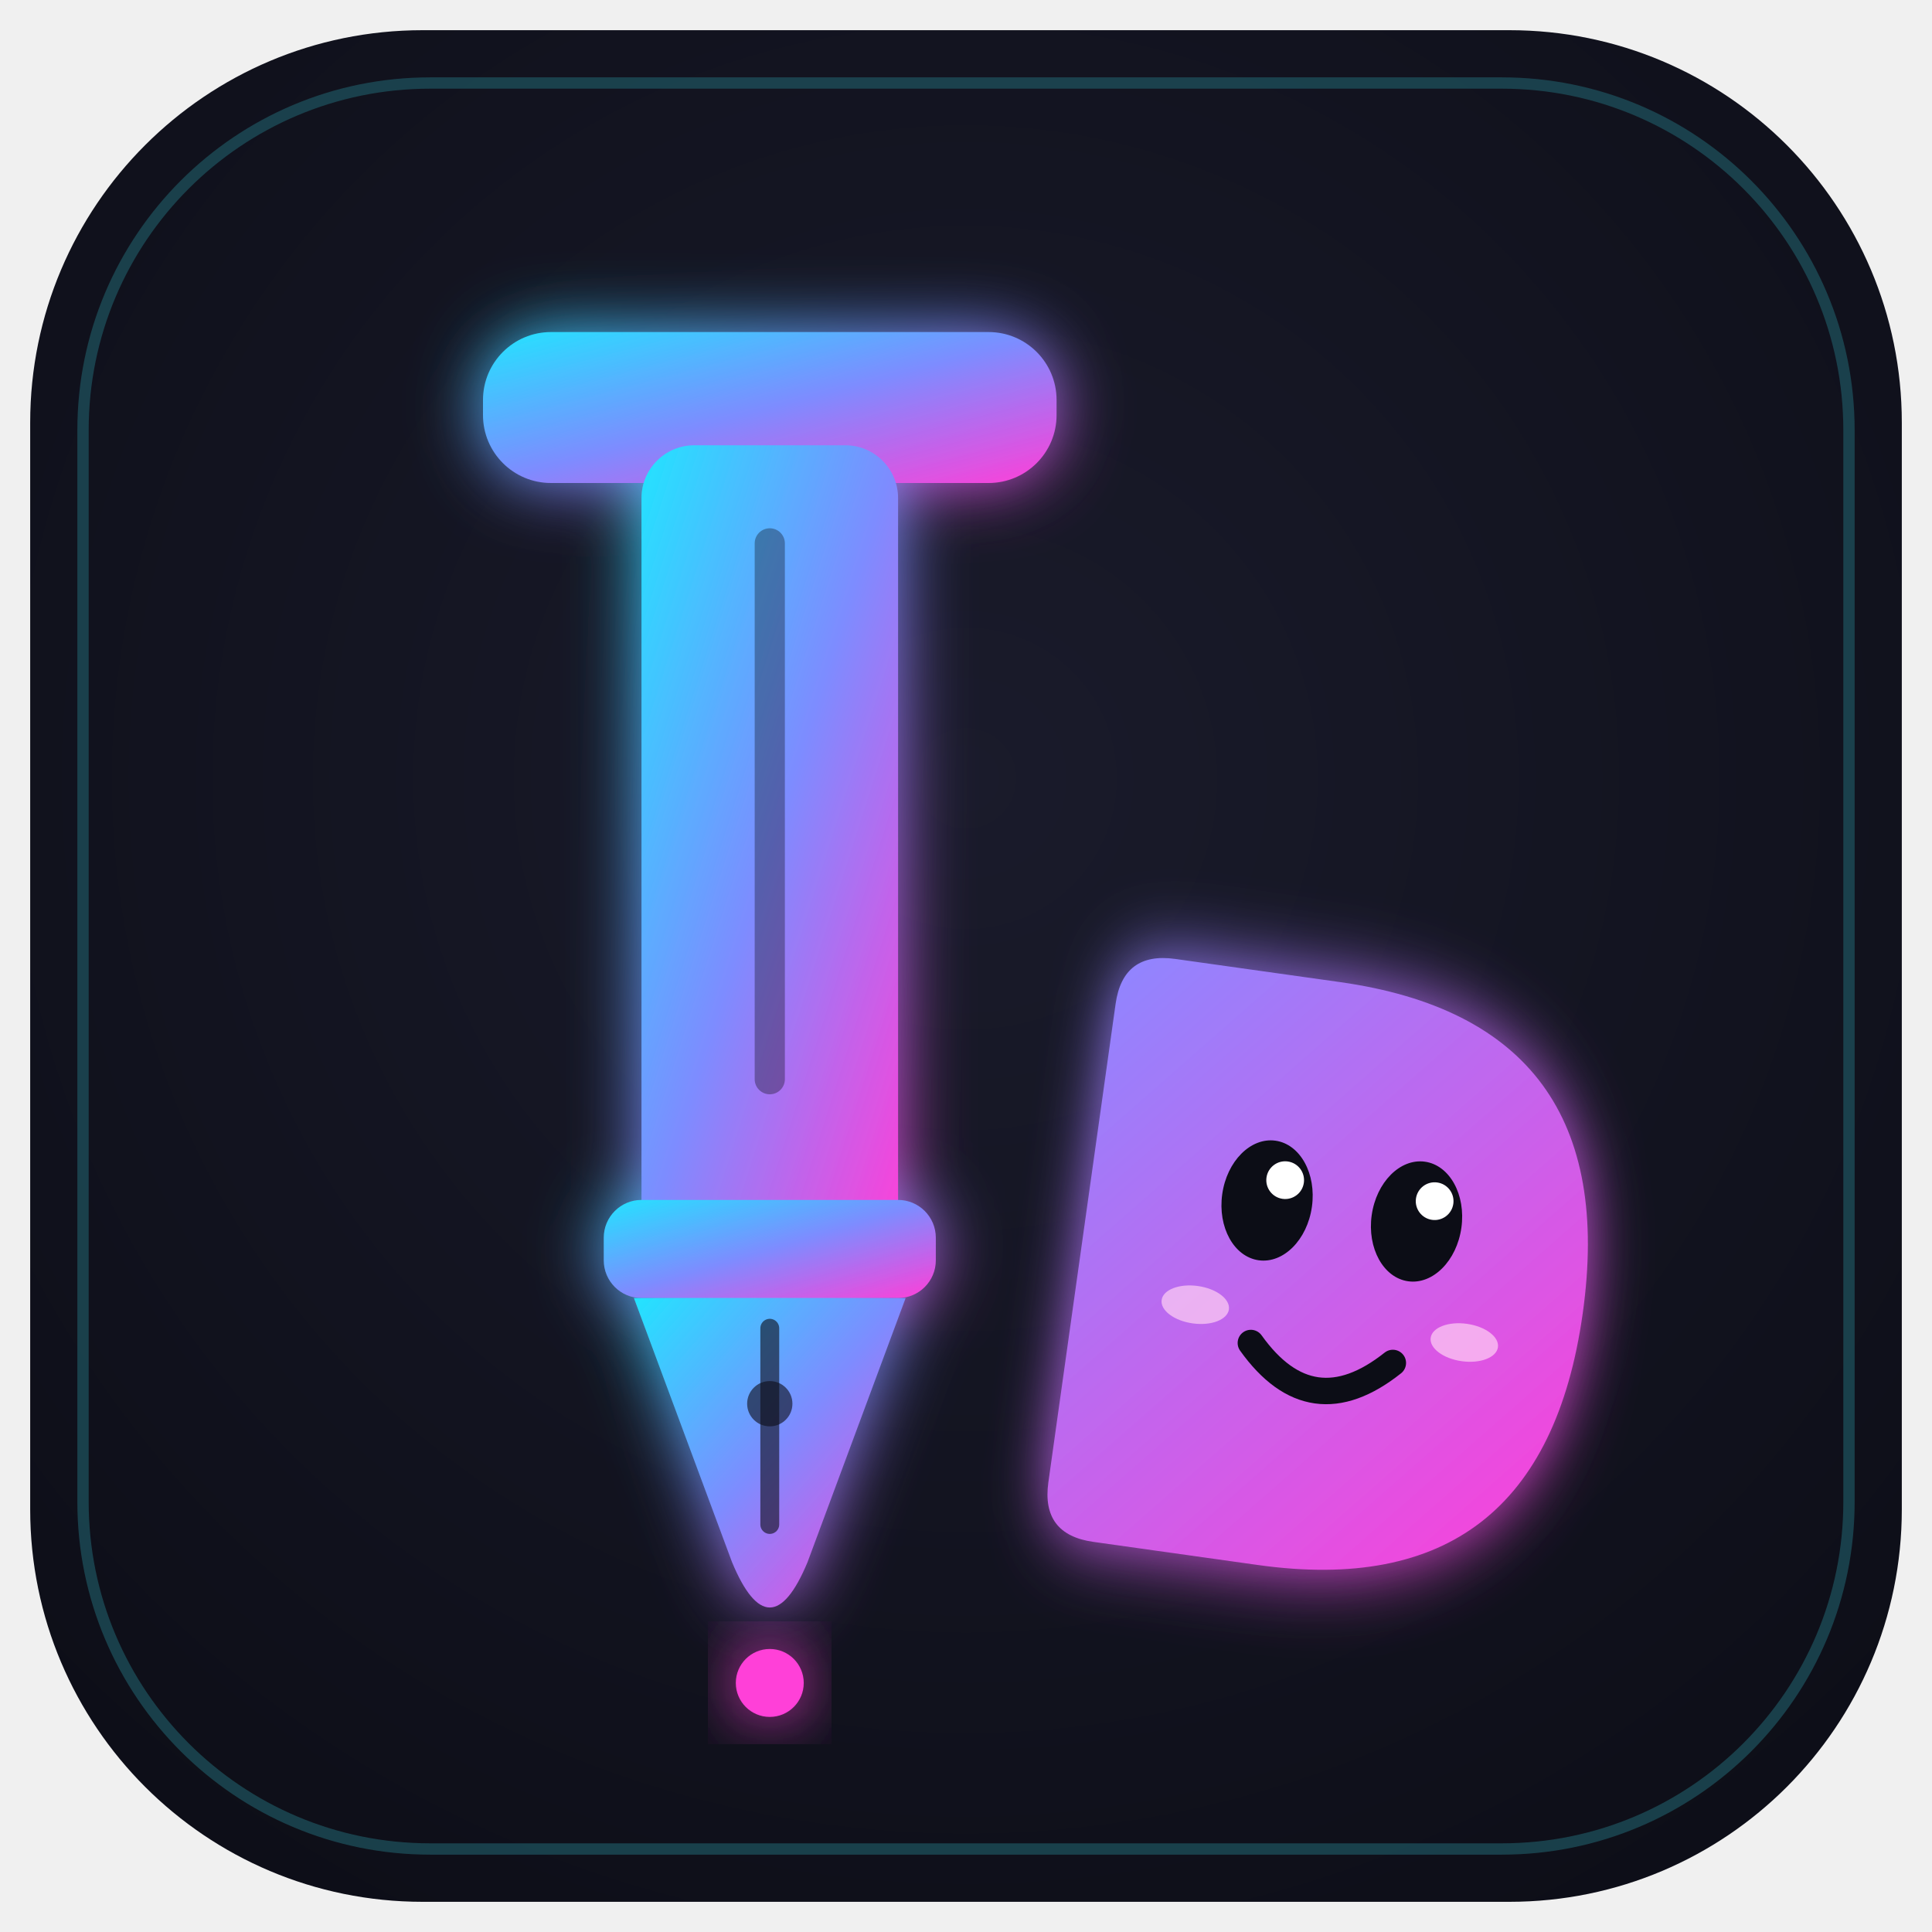
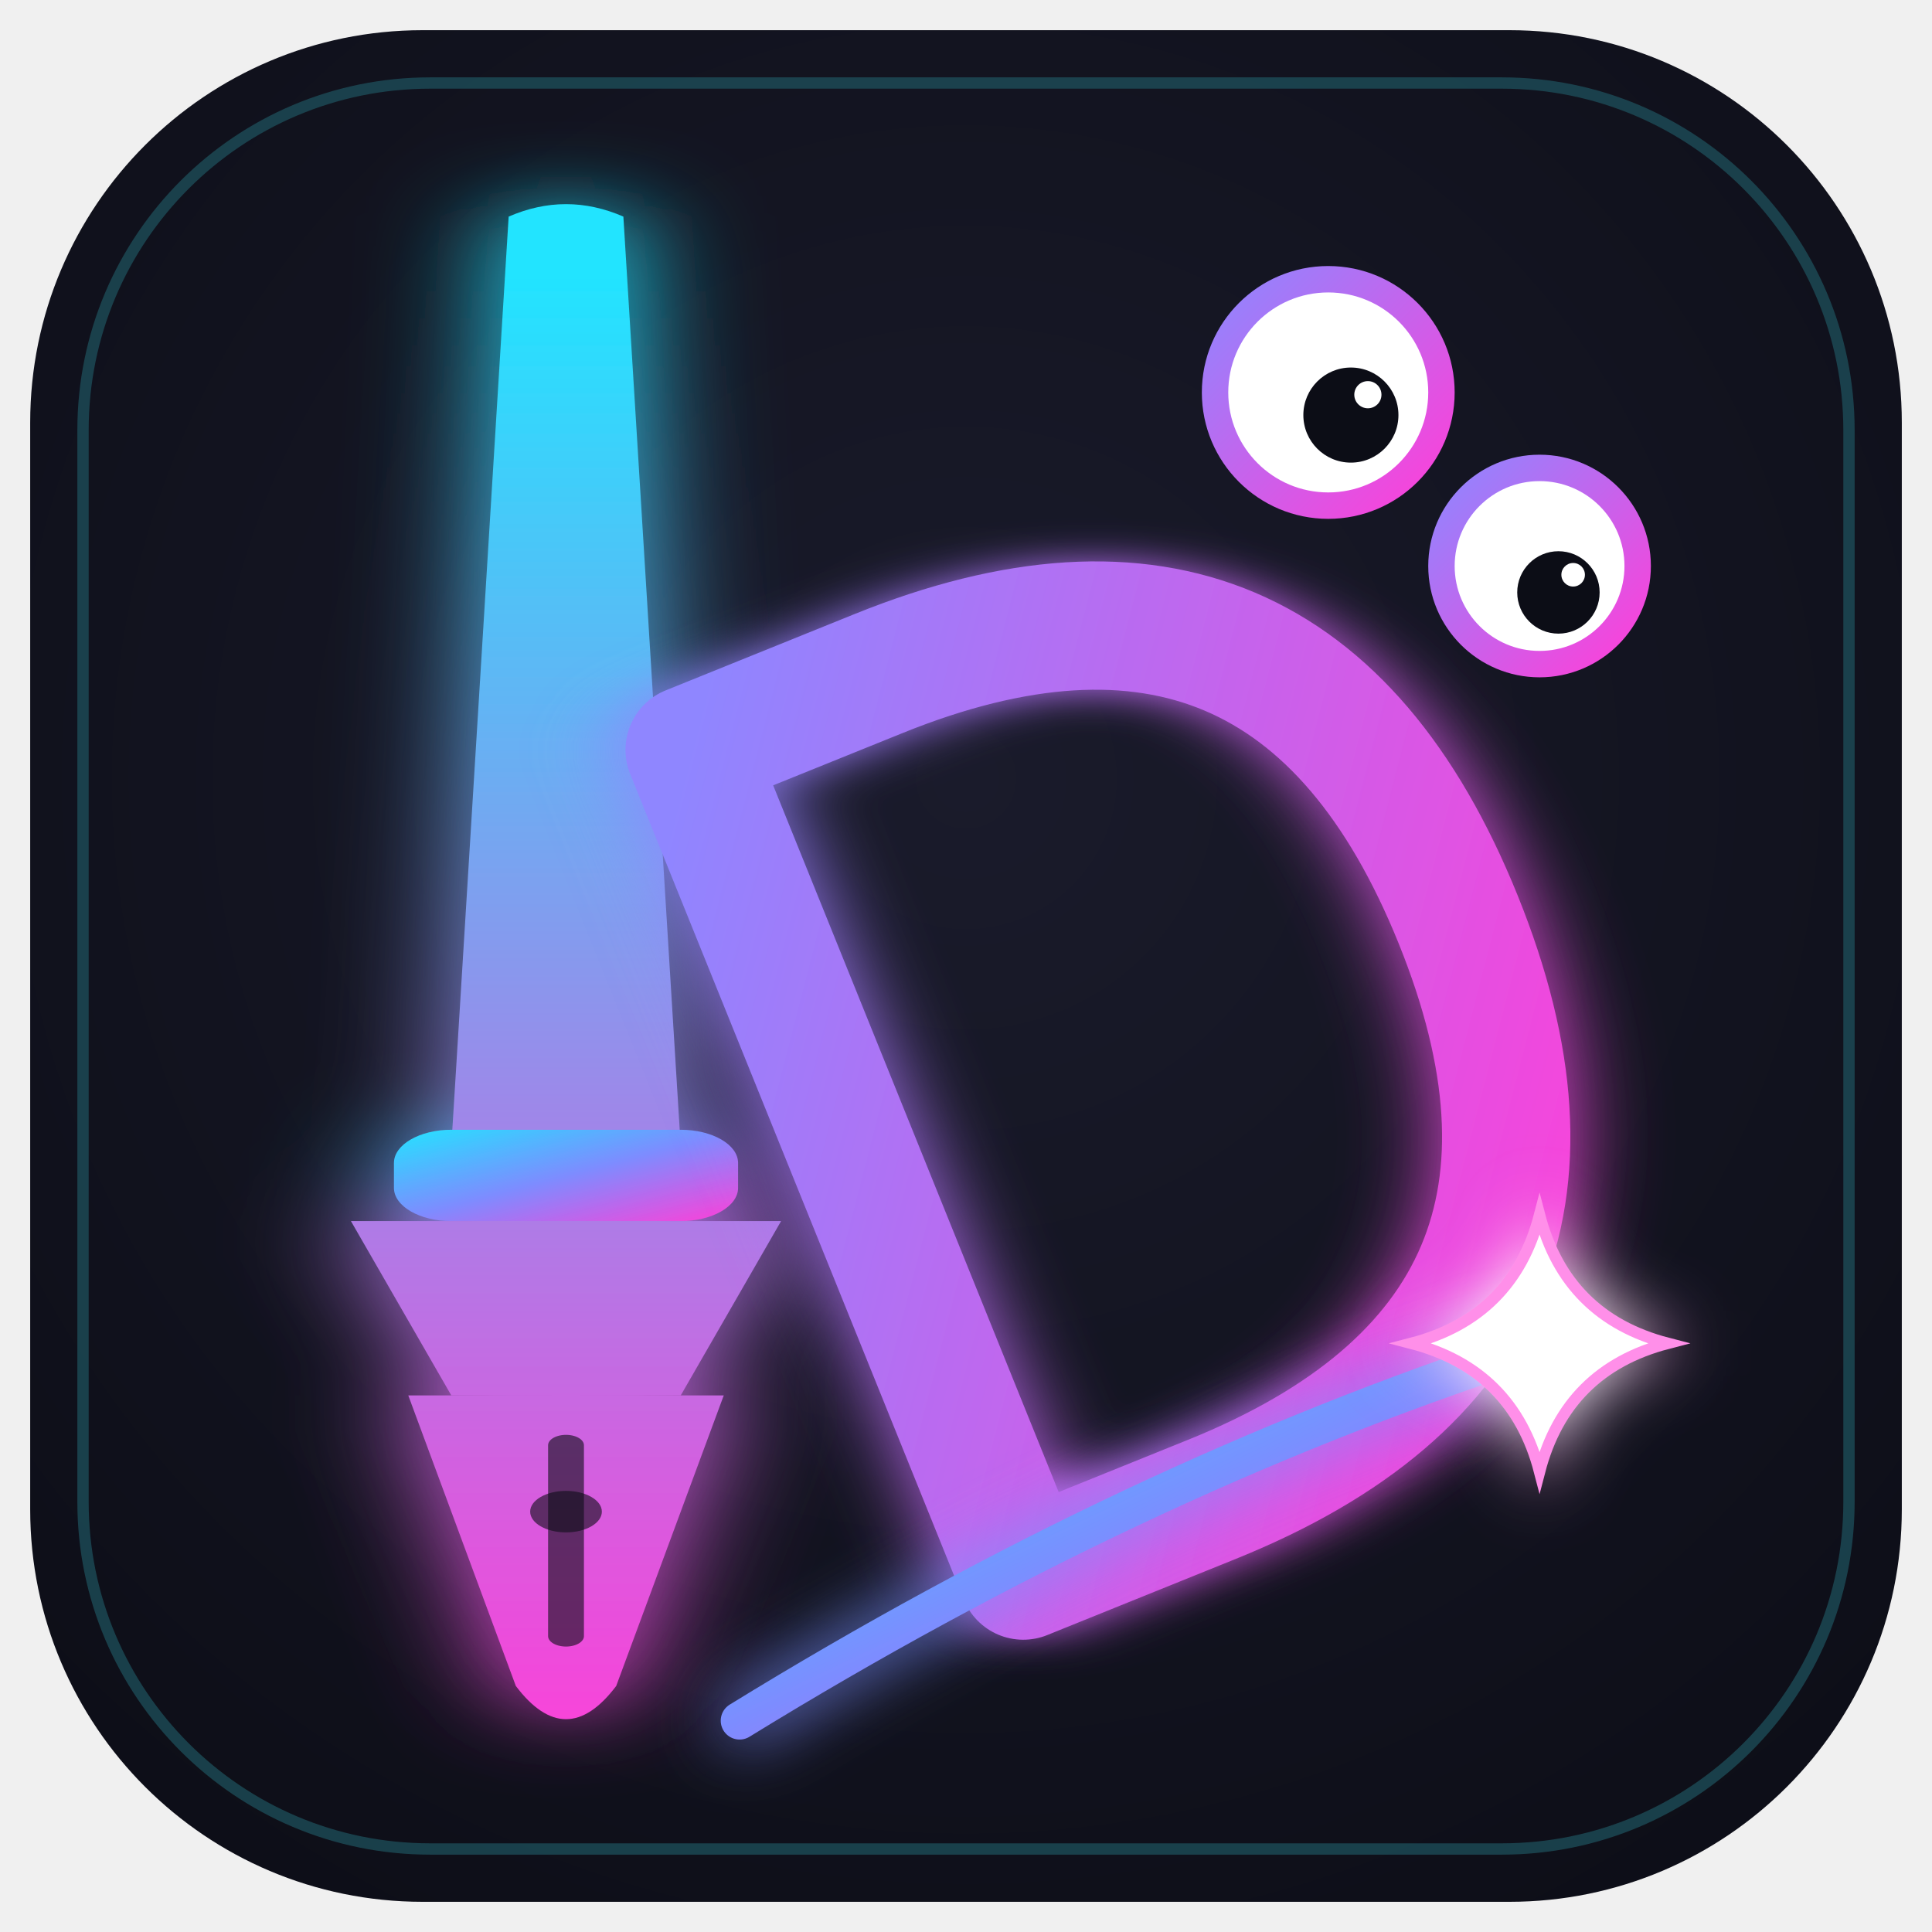
<svg xmlns="http://www.w3.org/2000/svg" viewBox="0 0 512 512" width="512" height="512">
  <defs>
    <linearGradient id="neon" x1="0" y1="0" x2="1" y2="1">
      <stop offset="0" stop-color="#22e4ff" />
-       <stop offset="0.5" stop-color="#7d8cff" />
+       <stop offset=".5" stop-color="#7d8cff" />
+       <stop offset="1" stop-color="#ff3fd8" />
+     </linearGradient>
+     <linearGradient id="neonV" gradientUnits="userSpaceOnUse" x1="0" y1="90" x2="0" y2="450">
+       <stop offset="0" stop-color="#22e4ff" />
      <stop offset="1" stop-color="#ff3fd8" />
    </linearGradient>
    <linearGradient id="neonD" x1="0" y1="0" x2="1" y2="1">
      <stop offset="0" stop-color="#8f86ff" />
      <stop offset="1" stop-color="#ff3fd8" />
    </linearGradient>
-     <radialGradient id="bg" cx="0.5" cy="0.4" r="0.75">
+     <radialGradient id="bg" cx=".5" cy=".4" r=".75">
      <stop offset="0" stop-color="#1a1b2b" />
      <stop offset="1" stop-color="#0c0d16" />
    </radialGradient>
    <filter id="glow" x="-40%" y="-40%" width="180%" height="180%">
      <feGaussianBlur in="SourceGraphic" stdDeviation="9" result="b" />
      <feMerge>
        <feMergeNode in="b" />
        <feMergeNode in="SourceGraphic" />
      </feMerge>
    </filter>
  </defs>
  <rect x="8" y="8" width="496" height="496" rx="104" fill="url(#bg)" />
  <rect x="22" y="22" width="468" height="468" rx="92" fill="none" stroke="#1f5560" stroke-opacity=".7" stroke-width="3" />
+   <g transform="translate(150 262) scale(1.9 1.1) translate(-134 -262)">
+     <g filter="url(#glow)">
+       <path d="M126 76 Q134 70 142 76 L150 300 L118 300 Z" fill="url(#neonV)" />
+       <rect x="110" y="296" width="48" height="22" rx="8" fill="url(#neon)" />
+       <path d="M104 318 L164 318 L150 360 L118 360 Z" fill="url(#neonV)" />
+       <path d="M112 360 L156 360 L141 430 Q134 446 127 430 Z" fill="url(#neonV)" />
+     </g>
+     <path d="M134 372 L134 418" stroke="#0c0d16" stroke-width="5" stroke-linecap="round" stroke-opacity=".6" />
+     <circle cx="134" cy="388" r="5" fill="#0c0d16" fill-opacity=".6" />
+   </g>
+   <g transform="rotate(-22 300 270)" filter="url(#glow)">
+     <path d="M218 160 L272 160 Q390 160 390 278 Q390 396 272 396 L218 396 Z" fill="none" stroke="url(#neonD)" stroke-width="34" stroke-linejoin="round" />
+   </g>
+   <path d="M196 456 Q300 392 404 358" fill="none" stroke="url(#neon)" stroke-width="10" stroke-linecap="round" filter="url(#glow)" />
  <g filter="url(#glow)">
-     <rect x="128" y="88" width="152" height="40" rx="18" fill="url(#neon)" />
-     <rect x="170" y="118" width="68" height="214" rx="14" fill="url(#neon)" />
-     <rect x="160" y="318" width="88" height="26" rx="10" fill="url(#neon)" />
-     <path d="M168 344 L240 344 L214 414 Q204 438 194 414 Z" fill="url(#neon)" />
+     <path d="M408 322 Q415 349 442 356 Q415 363 408 390 Q401 363 374 356 Q401 349 408 322 Z" fill="#fff" stroke="#ff8fe9" stroke-width="3" />
  </g>
-   <rect x="200" y="140" width="8" height="150" rx="4" fill="#0c0d16" fill-opacity=".35" />
-   <path d="M204 352 L204 404" stroke="#0c0d16" stroke-width="5" stroke-linecap="round" stroke-opacity=".6" />
-   <circle cx="204" cy="372" r="6" fill="#0c0d16" fill-opacity=".6" />
-   <circle cx="204" cy="446" r="9" fill="#ff3fd8" filter="url(#glow)" />
-   <g transform="rotate(8 362 340)">
-     <path d="M300 262 L344 262 Q420 262 420 340 Q420 418 344 418 L300 418 Q286 418 286 404 L286 276 Q286 262 300 262 Z" fill="url(#neonD)" filter="url(#glow)" />
-     <ellipse cx="333" cy="322" rx="12" ry="16" fill="#0c0d16" />
-     <ellipse cx="373" cy="322" rx="12" ry="16" fill="#0c0d16" />
-     <circle cx="337" cy="316" r="5" fill="#fff" />
-     <circle cx="377" cy="316" r="5" fill="#fff" />
-     <path d="M334 360 Q353 380 372 360" fill="none" stroke="#0c0d16" stroke-width="7" stroke-linecap="round" />
-     <ellipse cx="318" cy="352" rx="9" ry="5" fill="#ffd1f4" fill-opacity=".7" />
-     <ellipse cx="390" cy="352" rx="9" ry="5" fill="#ffd1f4" fill-opacity=".7" />
-   </g>
+   <circle cx="352" cy="104" r="30" fill="#fff" stroke="url(#neonD)" stroke-width="7" />
+   <circle cx="358" cy="110" r="12.6" fill="#0c0d16" />
+   <circle cx="362.5" cy="104.6" r="3.6" fill="#fff" />
+   <circle cx="408" cy="150" r="26" fill="#fff" stroke="url(#neonD)" stroke-width="7" />
+   <circle cx="413" cy="157" r="10.92" fill="#0c0d16" />
+   <circle cx="416.9" cy="152.32" r="3.12" fill="#fff" />
</svg>
